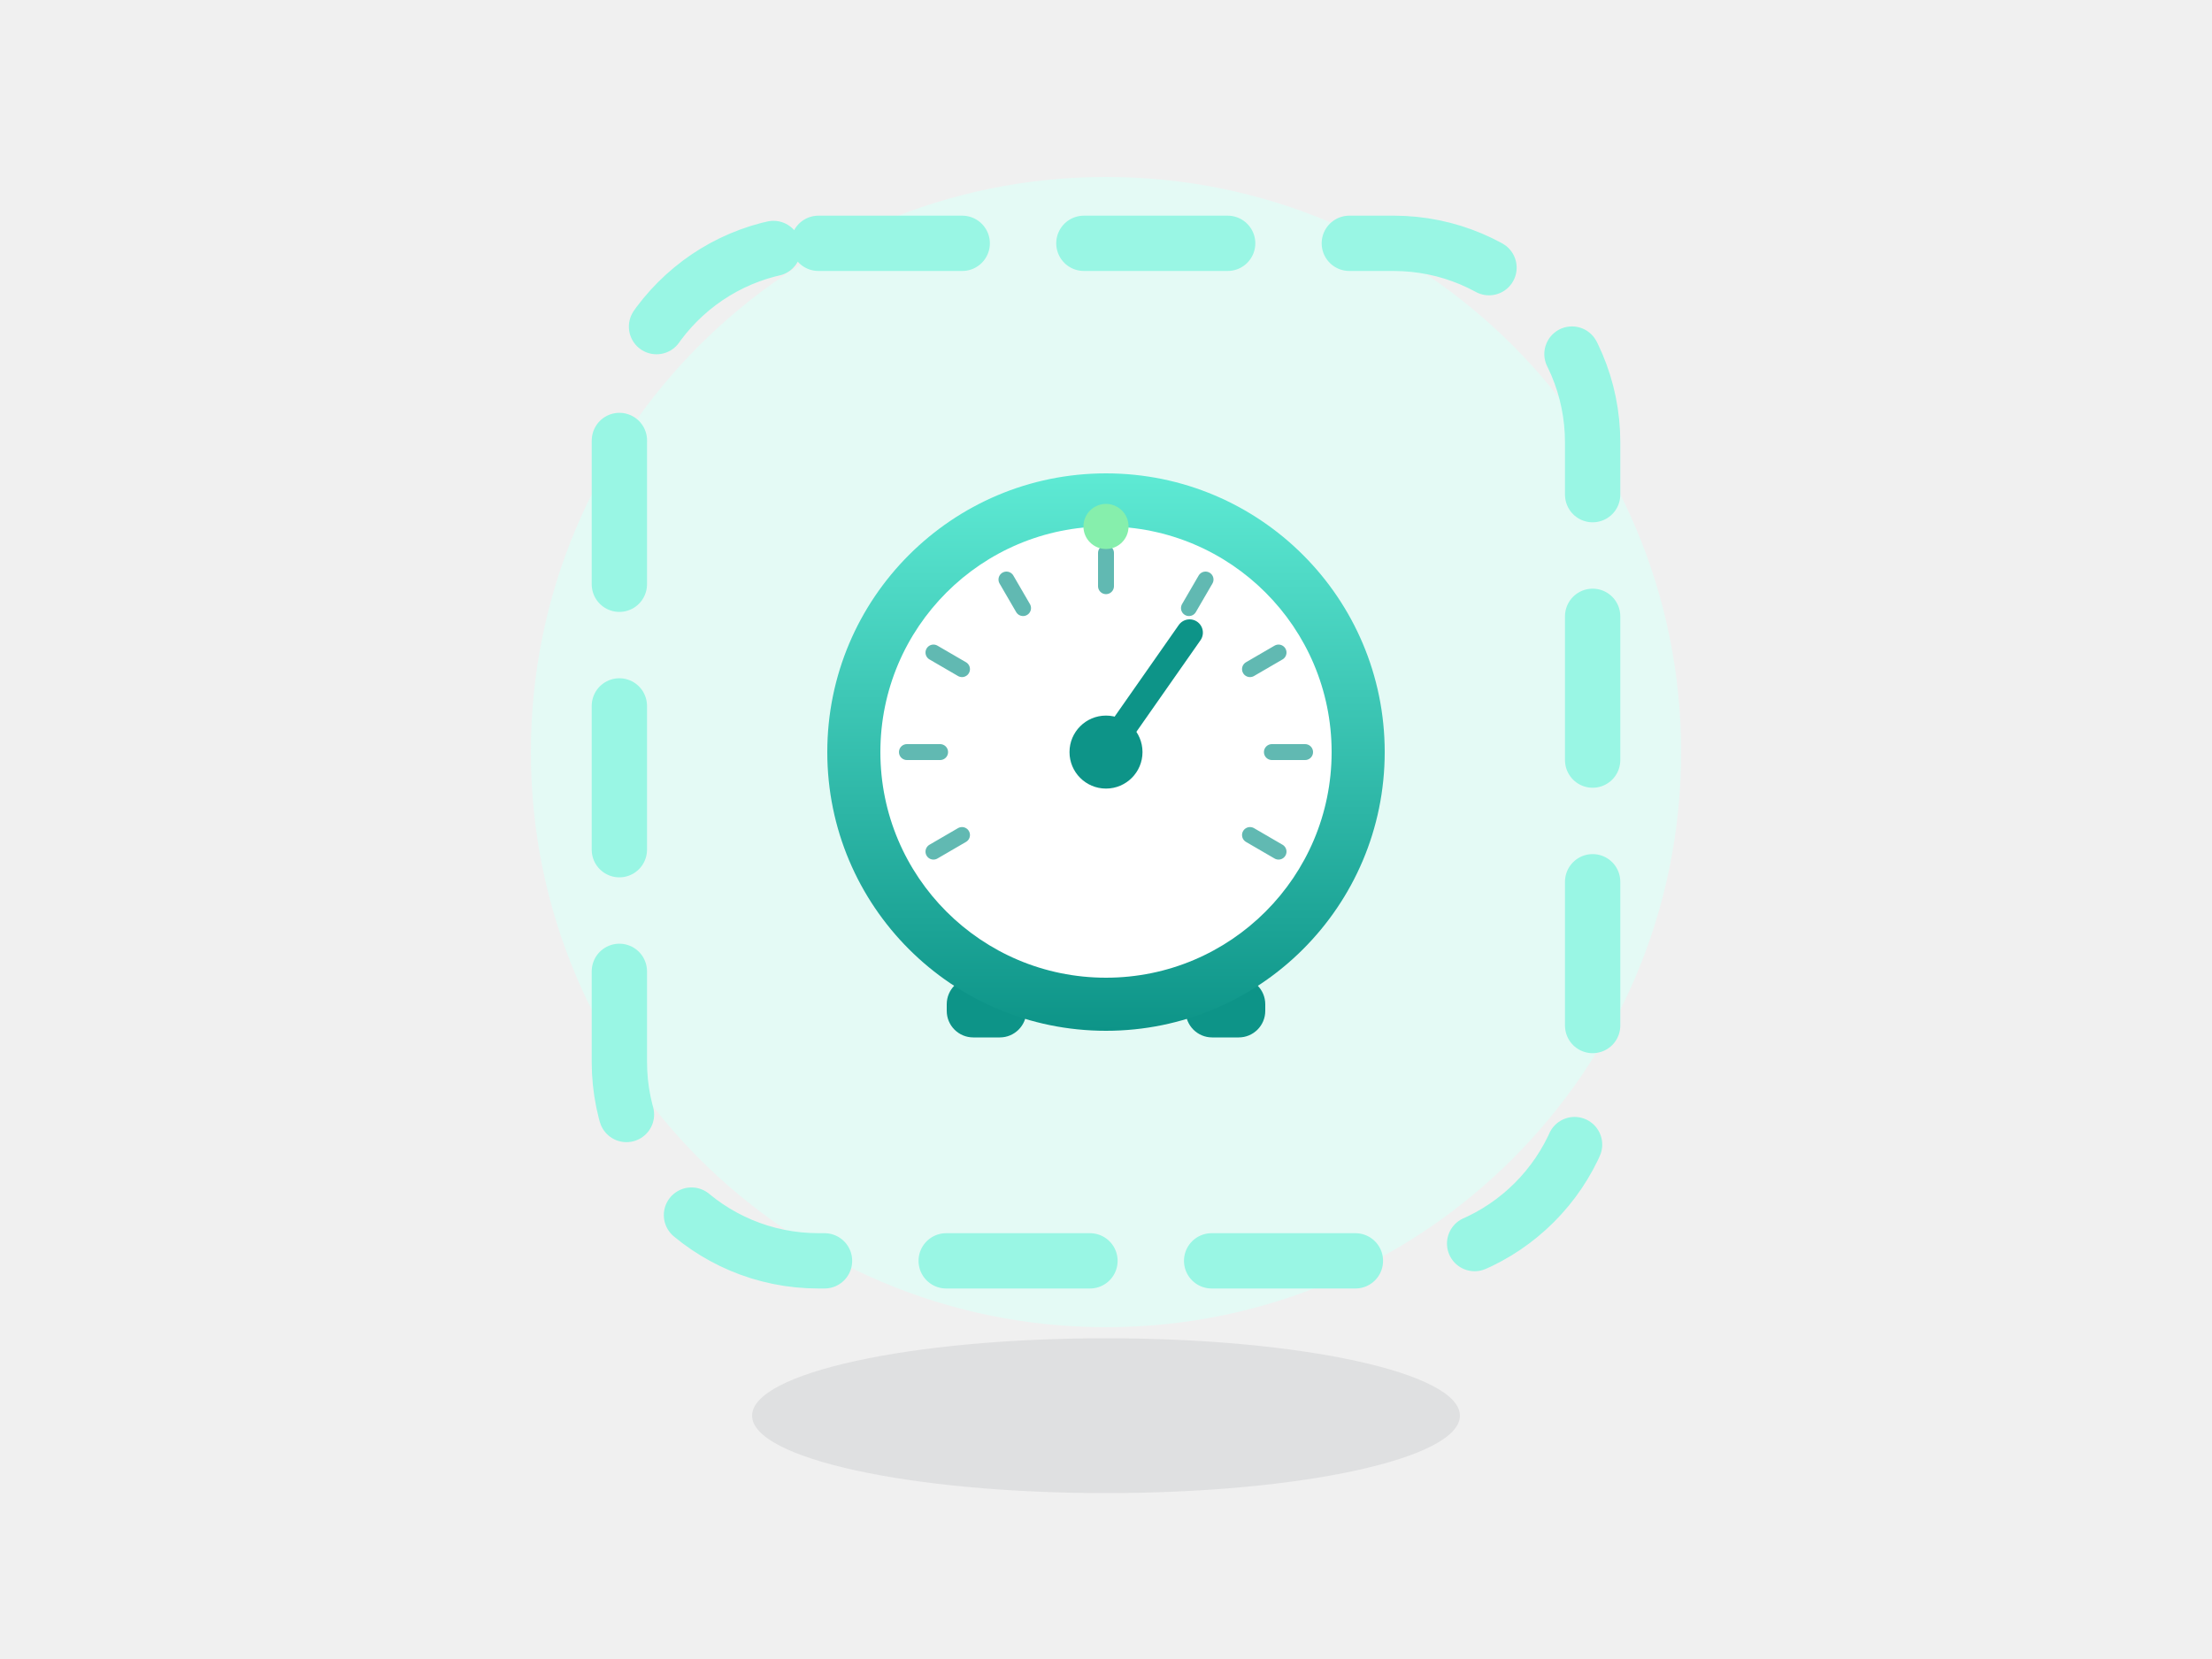
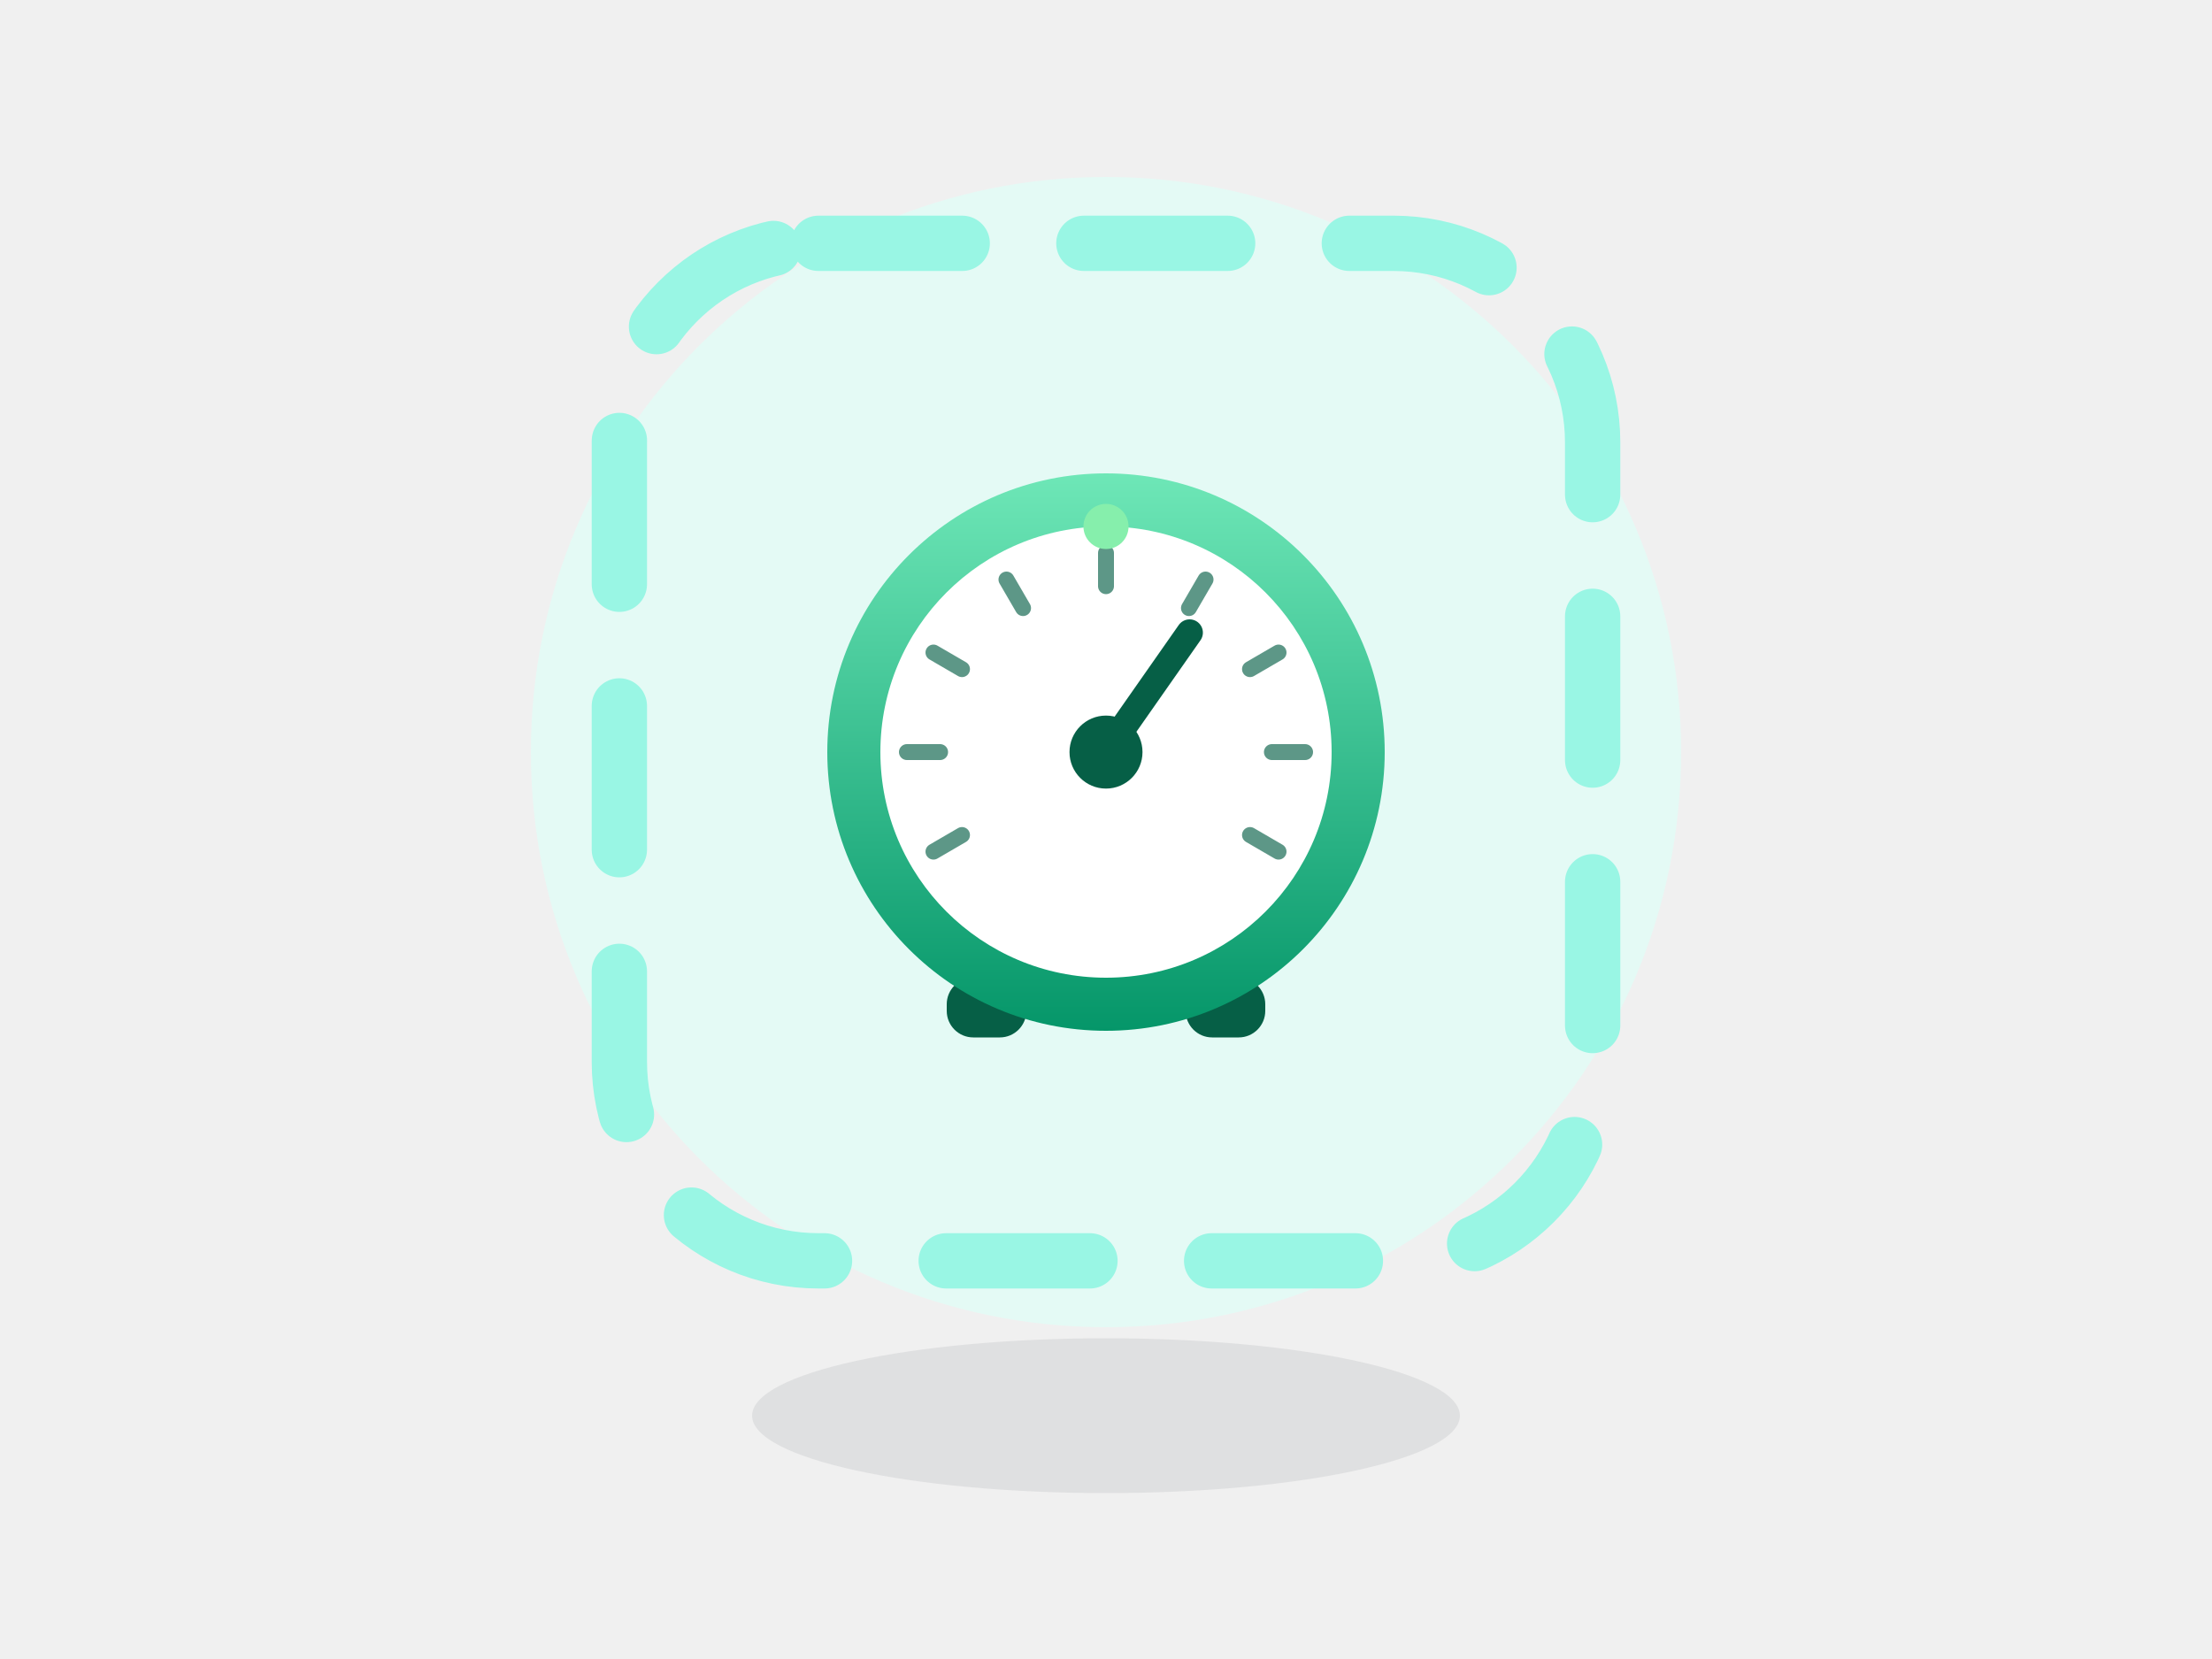
<svg xmlns="http://www.w3.org/2000/svg" viewBox="0 0 200 150">
  <defs>
    <linearGradient id="G" x1="0" y1="0" x2="0" y2="1">
-       <stop offset="0" stop-color="#5EEAD4" />
-       <stop offset="1" stop-color="#0D9488" />
+       <stop offset="0" stop-color="#6EE7B7" />
+       <stop offset="1" stop-color="#059669" />
    </linearGradient>
  </defs>
  <circle cx="100" cy="68" r="52" fill="#E4FAF5" />
  <ellipse cx="100" cy="128" rx="32" ry="7" fill="#1e2430" opacity=".08" />
-   <g transform="translate(100 68) scale(0.60) translate(-100 -64)">
-     <rect x="76" y="98" width="12" height="9" rx="4" fill="#0D9488" />
-     <rect x="112" y="98" width="12" height="9" rx="4" fill="#0D9488" />
+   <g transform="translate(100 68) scale(0.600) translate(-100 -64)">
+     <rect x="76" y="98" width="12" height="9" rx="4" fill="#065F46" />
+     <rect x="112" y="98" width="12" height="9" rx="4" fill="#065F46" />
    <circle cx="100" cy="64" r="42" fill="url(#G)" />
    <circle cx="100" cy="64" r="34" fill="#fff" />
-     <line x1="74.0" y1="79.0" x2="78.3" y2="76.5" stroke="#0D9488" stroke-width="2.4" stroke-linecap="round" opacity=".65" />
-     <line x1="70.0" y1="64.0" x2="75.0" y2="64.0" stroke="#0D9488" stroke-width="2.4" stroke-linecap="round" opacity=".65" />
-     <line x1="74.0" y1="49.0" x2="78.3" y2="51.5" stroke="#0D9488" stroke-width="2.4" stroke-linecap="round" opacity=".65" />
-     <line x1="85.0" y1="38.0" x2="87.5" y2="42.3" stroke="#0D9488" stroke-width="2.4" stroke-linecap="round" opacity=".65" />
-     <line x1="100.0" y1="34.0" x2="100.0" y2="39.0" stroke="#0D9488" stroke-width="2.4" stroke-linecap="round" opacity=".65" />
-     <line x1="115.0" y1="38.0" x2="112.5" y2="42.3" stroke="#0D9488" stroke-width="2.4" stroke-linecap="round" opacity=".65" />
-     <line x1="126.0" y1="49.0" x2="121.7" y2="51.5" stroke="#0D9488" stroke-width="2.4" stroke-linecap="round" opacity=".65" />
-     <line x1="130.0" y1="64.0" x2="125.0" y2="64.0" stroke="#0D9488" stroke-width="2.4" stroke-linecap="round" opacity=".65" />
-     <line x1="126.0" y1="79.0" x2="121.7" y2="76.5" stroke="#0D9488" stroke-width="2.4" stroke-linecap="round" opacity=".65" />
-     <line x1="100" y1="64" x2="112.6" y2="46.0" stroke="#0D9488" stroke-width="4" stroke-linecap="round" />
-     <circle cx="100" cy="64" r="5.5" fill="#0D9488" />
+     <line x1="74.0" y1="79.0" x2="78.3" y2="76.5" stroke="#065F46" stroke-width="2.4" stroke-linecap="round" opacity=".65" />
+     <line x1="70.0" y1="64.0" x2="75.0" y2="64.0" stroke="#065F46" stroke-width="2.4" stroke-linecap="round" opacity=".65" />
+     <line x1="74.0" y1="49.0" x2="78.3" y2="51.5" stroke="#065F46" stroke-width="2.4" stroke-linecap="round" opacity=".65" />
+     <line x1="85.0" y1="38.0" x2="87.5" y2="42.3" stroke="#065F46" stroke-width="2.4" stroke-linecap="round" opacity=".65" />
+     <line x1="100.0" y1="34.0" x2="100.0" y2="39.0" stroke="#065F46" stroke-width="2.4" stroke-linecap="round" opacity=".65" />
+     <line x1="115.0" y1="38.0" x2="112.5" y2="42.3" stroke="#065F46" stroke-width="2.4" stroke-linecap="round" opacity=".65" />
+     <line x1="126.0" y1="49.0" x2="121.7" y2="51.5" stroke="#065F46" stroke-width="2.4" stroke-linecap="round" opacity=".65" />
+     <line x1="130.0" y1="64.0" x2="125.0" y2="64.0" stroke="#065F46" stroke-width="2.4" stroke-linecap="round" opacity=".65" />
+     <line x1="126.0" y1="79.0" x2="121.7" y2="76.5" stroke="#065F46" stroke-width="2.4" stroke-linecap="round" opacity=".65" />
+     <line x1="100" y1="64" x2="112.6" y2="46.0" stroke="#065F46" stroke-width="4" stroke-linecap="round" />
+     <circle cx="100" cy="64" r="5.5" fill="#065F46" />
    <circle cx="100" cy="30" r="3.4" fill="#86EFAC" />
  </g>
  <rect x="56" y="22" width="88" height="92" rx="18" fill="none" stroke="#99F6E4" stroke-width="5" stroke-dasharray="13 11" stroke-linecap="round" />
</svg>
